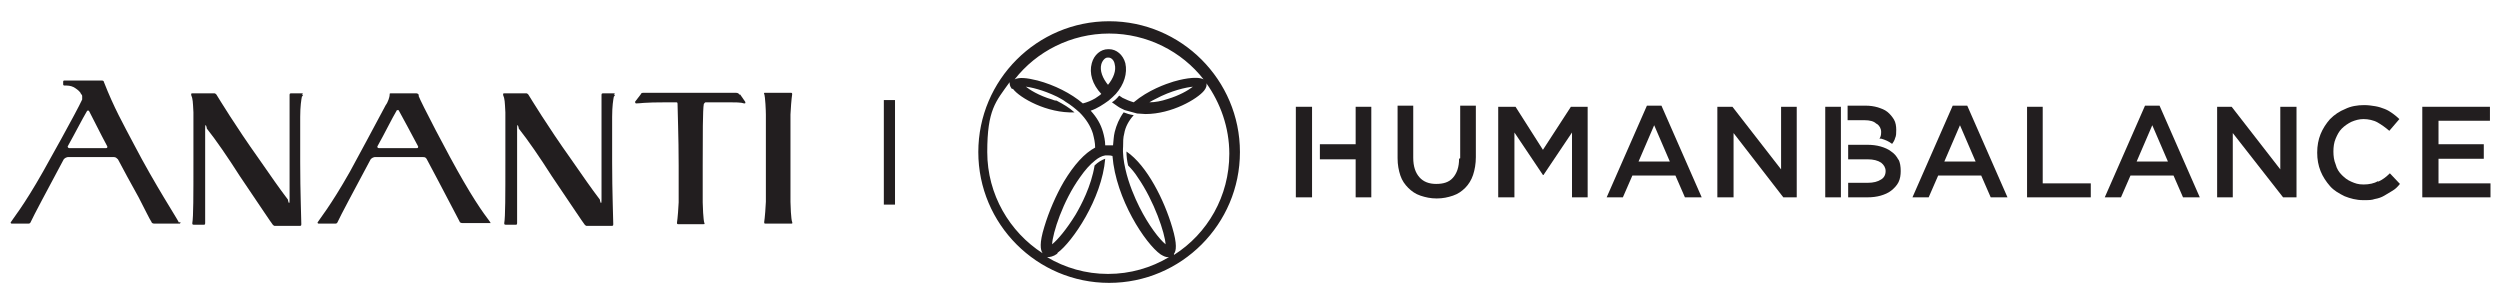
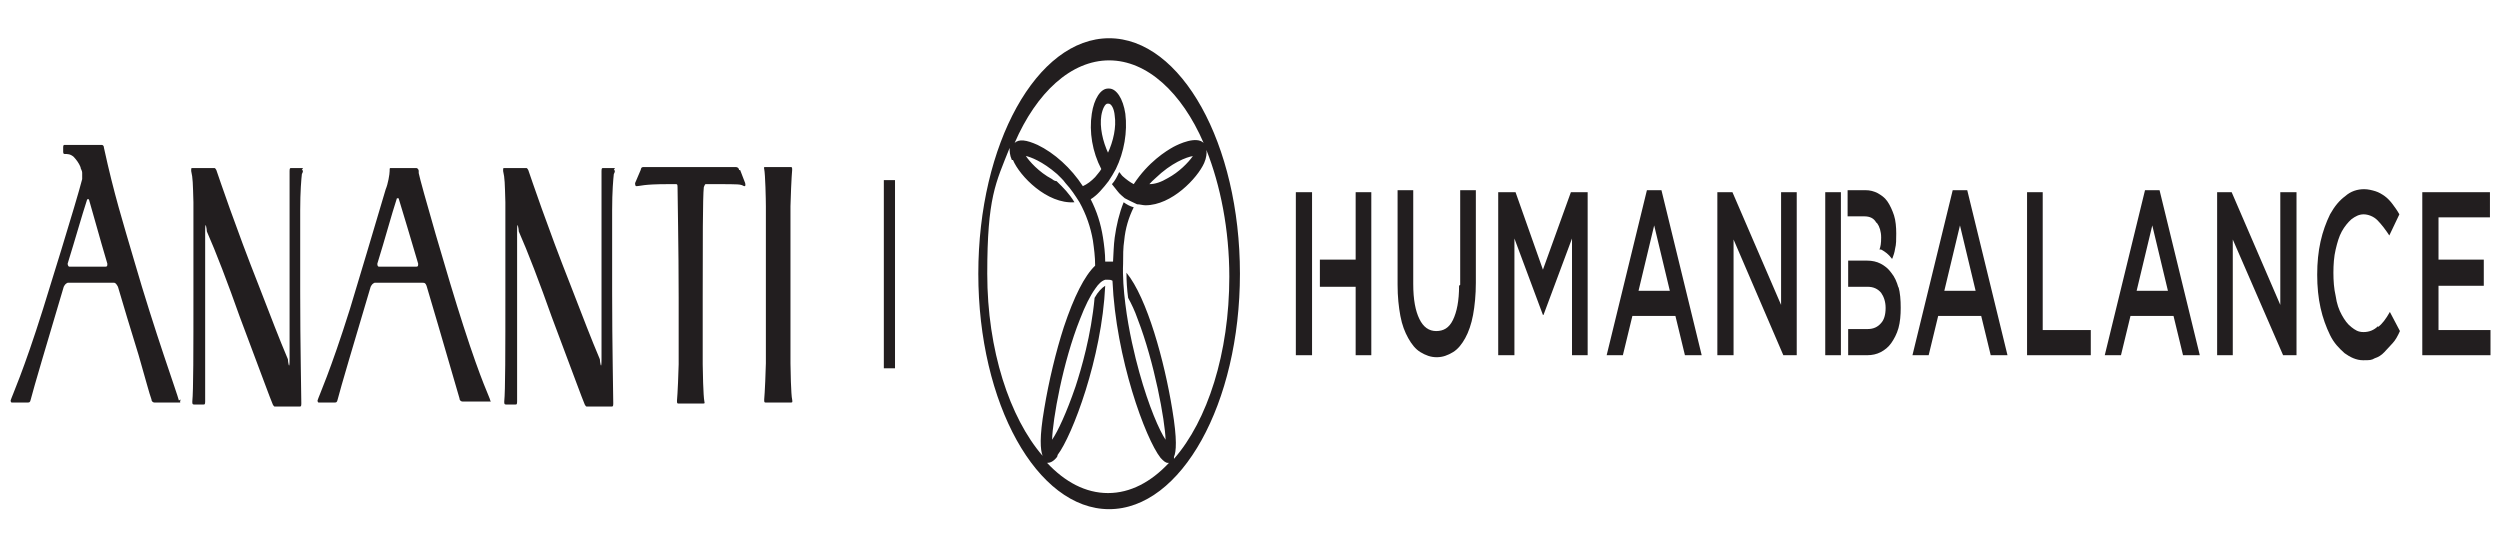
- <svg xmlns="http://www.w3.org/2000/svg" version="1.1" viewBox="0 0 447.2 54">
+ <svg xmlns="http://www.w3.org/2000/svg" version="1.1" viewBox="0 0 447.2 97.2">
  <defs>
    <style>
      .cls-1 {
        fill: #221e1f;
      }
    </style>
  </defs>
-   <g>
+   <g transform="scale(1 1.8)">
    <g id="_레이어_1" data-name="레이어_1">
      <g>
        <g>
          <path class="cls-1" d="M141.7,39.7c-.2-.4-.3-3.1-.3-3.6,0-2.5,0-12.8,0-15.6,0-.5.2-3.1.3-3.6h0c0-.2,0-.3-.2-.3h-4.6c-.2,0-.3,0-.2.2h0c.2.5.3,3.1.3,3.7,0,2.8,0,13,0,15.6,0,.5-.2,3.1-.3,3.6h0c0,.2,0,.3.2.3h4.6c.2,0,.3,0,.2-.3h0Z" />
          <path class="cls-1" d="M54.2,16.7h-2.1c-.2,0-.3,0-.3.3,0,1,0,4.9,0,9.6s0,7.8,0,9.1-.3.2-.3,0c-1.6-2.1-2.9-4-5.2-7.3-4.2-5.9-7.1-10.7-7.6-11.5,0,0-.2-.2-.3-.2h-4c-.2,0-.2,0-.2.3.3.7.3,1.2.4,3.1,0,1,0,2.5,0,8.7s0,10-.2,11.1c0,.2,0,.3.3.3h1.7c.2,0,.3,0,.3-.3,0-1,0-5,0-9.6s0-6,0-7.3.3-.2.3,0c1.6,2,3.8,5.2,5.9,8.5,4.4,6.5,5.3,7.9,5.9,8.7,0,0,.2.2.3.2h4.5c.2,0,.3,0,.3-.3,0-1.1-.2-5.7-.2-11.1s0-5.9,0-8.1c0-1.9.2-3.1.3-3.6h0c.3-.3.2-.4,0-.4" />
          <path class="cls-1" d="M110,16.7h-2.1c-.2,0-.3,0-.3.3,0,1,0,4.9,0,9.6s0,7.8,0,9.1-.3.2-.3,0c-1.6-2.1-2.9-4-5.2-7.3-4.2-5.9-7.1-10.7-7.6-11.5,0,0-.2-.2-.3-.2h-4c-.2,0-.2,0-.2.3.3.7.3,1.2.4,3.1,0,1,0,2.5,0,8.7s0,10-.2,11.1c0,.2,0,.3.3.3h1.7c.2,0,.3,0,.3-.3,0-1,0-5,0-9.6s0-6,0-7.3.3-.2.3,0c1.6,2,3.8,5.2,5.9,8.5,4.4,6.5,5.3,7.9,5.9,8.7,0,0,.2.2.3.2h4.5c.2,0,.3,0,.3-.3,0-1.1-.2-5.7-.2-11.1s0-5.9,0-8.1c0-1.9.2-3.1.3-3.6h0c.3-.3.2-.4,0-.4" />
          <path class="cls-1" d="M132.2,16.9c0-.2-.3-.3-.6-.3h-16.4c-.3,0-.5,0-.6.3l-1,1.3c0,0,0,.3.2.3.8,0,1.1-.2,5.7-.2h1.4c.2,0,.3,0,.3.3,0,1,.2,6,.2,11v6.6c0,.5-.2,3.1-.3,3.6h0c0,.2,0,.3.2.3h4.5c.2,0,.3,0,.2-.2h0c-.2-.5-.3-3.2-.3-3.7v-6.6c0-5.1,0-10.1.2-11,0,0,.2-.3.3-.3h1.7c4.5,0,4.5,0,5.2.2.2,0,.3,0,.2-.3l-.9-1.3Z" />
          <path class="cls-1" d="M74.6,26.5h-6.8c-.3,0-.3-.2-.3-.3,1.4-2.5,2.5-4.8,3.5-6.5,0,0,.3,0,.3,0,.9,1.6,2.1,3.9,3.5,6.5,0,.2,0,.3-.3.3M87.7,39.8c0-.2-1.5-1.7-4.8-7.4-2.8-4.8-7.7-14.3-8-15.2h0v-.2c0-.2-.3-.3-.4-.3h-4.6c-.2,0-.2,0-.2.3,0,.3-.3,1.3-.7,1.8-1,1.9-6,11.2-6.4,11.9-3.5,6.2-5.6,8.7-5.8,9.1,0,0,0,.2.2.2h2.9c.2,0,.4,0,.5-.3.5-1.1,2.9-5.6,5.9-11.2.2-.2.3-.3.7-.4.8,0,2.1,0,4.4,0s3.4,0,4.2,0c.3,0,.5,0,.7.3,3,5.6,5.3,10.1,5.9,11.2,0,.2.3.3.5.3h5.1c0,.2,0,0,0,0" />
          <path class="cls-1" d="M19,26.5h-6.6c-.2,0-.3-.2-.3-.3,1.4-2.5,2.5-4.7,3.5-6.4,0,0,.2,0,.3,0,0,0,0,0,0,0,.9,1.7,1.8,3.6,3.3,6.4,0,.2,0,.3-.3.3M32,39.8s0,0,0,0c-.3-.7-4.3-6.8-8-13.9-2-3.8-3.6-6.6-5.4-11.2,0-.2-.2-.3-.4-.3h-6.7c0,0-.2,0-.2.2h0v.5c0,0,0,.2.2.2.6,0,1.1,0,1.7.3.5.3.9.6,1.2,1,0,.2.3.3.3.6,0,.2,0,.4,0,.6-1,2.2-6.6,12.2-7,12.9-3.5,6.2-5.6,8.7-5.8,9.1,0,0,0,.2.2.2h2.9c.2,0,.4,0,.5-.3.5-1.1,2.9-5.6,5.9-11.2.2-.2.3-.3.7-.4.8,0,2.1,0,4.4,0s3.1,0,3.9,0c.3,0,.5.2.7.4.4.8,2.8,5.2,3.7,6.8,1.3,2.5,1.9,3.8,2.3,4.4,0,.2.3.3.5.3h4.7c-.2,0,0-.2,0-.3" />
        </g>
        <g>
          <path class="cls-1" d="M198.4,3.8c-12.9,0-23.4,10.5-23.4,23.4s10.5,23.4,23.4,23.4,23.4-10.5,23.4-23.4-10.5-23.4-23.4-23.4ZM198.3,15.3c-1.1-1.3-1.6-2.7-1.3-3.8.2-.7.7-1.2,1.1-1.2h.2c.5,0,1,.5,1.1,1.2.3,1.1-.2,2.5-1.3,3.8ZM181.2,15.9c1.2,1.6,6.1,4.4,11,4.2h0s0,0,0,0c-1-.9-1.9-1.4-3.2-2.1-.3,0-.6-.1-.8-.2-2.4-.7-4.1-1.8-4.7-2.3.8.1,2.9.5,5.6,1.8.5.3,1,.5,1.5.9,1,.6,1.7,1.2,2.5,1.9h0s0,0,0,0c1.2,1.2,2,2.5,2.4,3.8.2.8.4,1.6.4,2.5-1.9,1-3.8,3.1-5.6,6.1-1.4,2.4-2.7,5.4-3.5,8.1-.9,2.9-.7,4.1-.3,4.7-5.9-3.8-9.9-10.5-9.9-18.1s1.5-9,4-12.5c0,.3,0,.7.4,1.2ZM189.2,45.2c2.6-1.9,7.9-9.6,8.5-16.8h0c0,0,0,0,0,0-.6.2-1.3.6-1.9,1.2h0s0,0,0,0c-.6,3.7-2.4,7.1-3.4,8.8-1.6,2.6-3.2,4.5-4.2,5.3.1-2,1.9-7.7,5-12,.9-1.3,1.8-2.3,2.7-3h0s0,0,0,0c.6-.5,1.2-.8,1.8-.9h0c0,0,.1,0,.2,0h0c.1,0,.2,0,.3,0,.3,0,.5,0,.8.1.6,7.7,5.9,15.7,8.6,17.6.5.3.9.5,1.3.5s.2,0,.2,0c-3.2,1.9-6.9,3-10.9,3s-7.7-1.1-10.9-3c.5,0,1.1-.1,1.8-.6ZM210,45.4c.4-.5.6-1.7-.3-4.7-1.4-4.8-4.5-11.1-8.2-13.6h0s0,0,0,0c0,.8.1,1.7.3,2.5h0s0,0,0,0c.6.6,1.2,1.3,1.7,2.1,3,4.3,4.9,10.1,5,12-1.1-.9-3-3.3-4.7-6.7-.8-1.6-1.9-4.1-2.5-6.8-.3-1.3-.5-2.8-.4-4,0-.8,0-1.6.2-2.3.2-1.2.8-2.3,1.7-3.3h0s0,0,0,0c-.7-.1-1.3-.3-1.8-.5h0s0,0,0,0c-.8,1.1-1.3,2.3-1.6,3.5-.2.8-.2,1.6-.3,2.4-.2,0-.4,0-.7,0h-.2s0,0,0,0h0c-.2,0-.3,0-.5,0,0-.8-.2-1.7-.4-2.4-.4-1.4-1.1-2.6-2.2-3.8.6-.2,1.2-.5,1.7-.8.5-.3,1.1-.7,1.5-1h0s0,0,0,0c.5-.4.9-.8,1.3-1.2h0s0,0,0,0c1.5-1.7,2.1-3.7,1.7-5.5-.4-1.5-1.6-2.5-2.9-2.5h-.2c-1.3,0-2.5,1-2.9,2.5-.5,1.8.1,3.8,1.7,5.5-.3.3-.7.5-1.1.8-.7.4-1.4.7-2.2.9-2.1-1.8-5.1-3.3-8.1-4.1-2-.5-3.3-.6-4.1-.2,3.9-5,10.1-8.2,16.9-8.2s13,3.2,16.9,8.2c-1.3-.7-4.4.1-5.4.4-1.3.4-4.5,1.5-7.1,3.7-.7-.2-1.4-.5-2-.8-.2-.1-.4-.3-.6-.4h0s0,0,0,0c-.4.5-.8.9-1.3,1.2h0s0,0,0,0c.3.2.7.5,1,.7.4.3.9.5,1.3.7.7.2,1.4.4,2.2.6h0s0,0,0,0c.5,0,1,.1,1.5.1,4.7,0,9.3-2.7,10.5-4.2.4-.5.5-1,.4-1.3,2.5,3.5,4.1,7.9,4.1,12.6,0,7.6-3.9,14.3-9.9,18.1ZM213.4,15.5c-.9.7-2.5,1.6-4.5,2.2-1.2.4-2.3.6-3.3.6.3-.2.7-.4,1.1-.6,2.8-1.5,5.5-2.1,6.8-2.2Z" />
          <g>
            <path class="cls-1" d="M349.3,18.9l-7.2,16.4h2.9l1.7-3.9h7.7l1.7,3.9h3l-7.2-16.4h-2.7ZM347.8,28.9l2.8-6.5,2.8,6.5h-5.6Z" />
            <polygon class="cls-1" points="365.4 19.1 362.6 19.1 362.6 35.3 374 35.3 374 32.8 365.4 32.8 365.4 19.1" />
            <path class="cls-1" d="M383.7,18.9l-7.2,16.4h2.9l1.7-3.9h7.7l1.7,3.9h3l-7.2-16.4h-2.7ZM382.2,28.9l2.8-6.5,2.8,6.5h-5.6Z" />
            <polygon class="cls-1" points="407.9 30.3 399.2 19.1 396.6 19.1 396.6 35.3 399.4 35.3 399.4 23.8 408.4 35.3 410.8 35.3 410.8 19.1 407.9 19.1 407.9 30.3" />
            <path class="cls-1" d="M425.4,32.4c-.7.4-1.6.6-2.6.6s-1.5-.2-2.2-.5c-.7-.3-1.2-.7-1.7-1.2-.5-.5-.9-1.1-1.1-1.9-.3-.7-.4-1.5-.4-2.3s.1-1.6.4-2.3c.3-.7.6-1.3,1.1-1.8.5-.5,1.1-.9,1.7-1.2.7-.3,1.4-.5,2.2-.5s1.8.2,2.5.6c.7.4,1.4.9,2.1,1.5l1.8-2.1c-.4-.4-.8-.7-1.2-1-.4-.3-.9-.6-1.4-.8-.5-.2-1.1-.4-1.7-.5-.6-.1-1.3-.2-2-.2-1.2,0-2.4.2-3.4.7-1,.4-1.9,1-2.7,1.8-.7.8-1.3,1.7-1.7,2.7-.4,1-.6,2.1-.6,3.3s.2,2.3.6,3.3c.4,1,1,1.9,1.7,2.7.7.8,1.6,1.3,2.6,1.8,1,.4,2.1.7,3.3.7s1.5,0,2.1-.2c.6-.1,1.2-.3,1.7-.6.5-.3,1-.6,1.5-.9.5-.3.9-.7,1.3-1.2l-1.8-1.9c-.7.7-1.4,1.2-2.1,1.5Z" />
            <polygon class="cls-1" points="436.2 32.8 436.2 28.4 444.3 28.4 444.3 25.8 436.2 25.8 436.2 21.6 445.4 21.6 445.4 19.1 433.3 19.1 433.3 35.3 445.5 35.3 445.5 32.8 436.2 32.8" />
            <polygon class="cls-1" points="326.5 35.3 329.3 35.3 329.3 32.8 329.3 28.3 329.3 25.9 329.3 21.6 329.3 19.1 326.5 19.1 326.5 35.3" />
            <path class="cls-1" d="M261,28.4c0,1.5-.4,2.6-1.1,3.4-.7.8-1.7,1.1-3,1.1s-2.3-.4-3-1.2c-.7-.8-1.1-1.9-1.1-3.5v-9.3h-2.8v9.4c0,1.2.2,2.2.5,3.1.3.9.8,1.6,1.4,2.2.6.6,1.3,1.1,2.2,1.4.9.3,1.8.5,2.9.5s2-.2,2.9-.5,1.6-.8,2.2-1.4c.6-.6,1.1-1.4,1.4-2.3.3-.9.5-2,.5-3.2v-9.2h-2.8v9.4Z" />
            <polygon class="cls-1" points="276 26.8 271.1 19.1 268 19.1 268 35.3 270.9 35.3 270.9 23.7 276 31.3 276.1 31.3 281.2 23.7 281.2 35.3 284 35.3 284 19.1 281 19.1 276 26.8" />
            <path class="cls-1" d="M294.6,18.9l-7.2,16.4h2.9l1.7-3.9h7.7l1.7,3.9h3l-7.2-16.4h-2.7ZM293.1,28.9l2.8-6.5,2.8,6.5h-5.6Z" />
            <polygon class="cls-1" points="318.6 30.3 309.9 19.1 307.2 19.1 307.2 35.3 310.1 35.3 310.1 23.8 319 35.3 321.4 35.3 321.4 19.1 318.6 19.1 318.6 30.3" />
            <polygon class="cls-1" points="242.5 25.8 242.5 25.8 236.1 25.8 236.1 28.5 242.5 28.5 242.5 28.5 242.5 35.3 245.3 35.3 245.3 19.1 242.5 19.1 242.5 25.8" />
            <polygon class="cls-1" points="231.8 35.3 234.7 35.3 234.7 32 234.7 32 234.7 23.7 234.7 23.7 234.7 19.1 231.8 19.1 231.8 35.3" />
            <path class="cls-1" d="M339.6,28.6c-.3-.6-.7-1.1-1.3-1.5-.5-.4-1.2-.7-1.9-.9-.7-.2-1.5-.3-2.4-.3h-3.4v2.6h3.5c1,0,1.8.2,2.4.6.5.4.8.9.8,1.5,0,.7-.3,1.2-.8,1.5-.6.4-1.4.6-2.4.6h-3.5v2.6h3.4c.9,0,1.7-.1,2.4-.3.7-.2,1.4-.5,1.9-.9.5-.4,1-.9,1.3-1.5.3-.6.4-1.3.4-2h0c0-.8-.1-1.5-.4-2.1h0Z" />
            <path class="cls-1" d="M335.8,22.2h0c.4.3.7.8.7,1.4s-.1.9-.3,1.2c.1,0,.2,0,.3,0,.7.2,1.4.5,1.9.9,0,0,0,0,.1,0,.2-.3.4-.6.5-1,.2-.4.2-.9.2-1.5s-.1-1.3-.4-1.8c-.3-.5-.7-1-1.2-1.4-.5-.4-1.1-.6-1.7-.8-.7-.2-1.4-.3-2.2-.3h-3.2v2.6h3c1,0,1.7.2,2.1.6Z" />
          </g>
        </g>
        <rect class="cls-1" x="158.1" y="17.9" width="2" height="18.7" />
      </g>
    </g>
  </g>
</svg>
